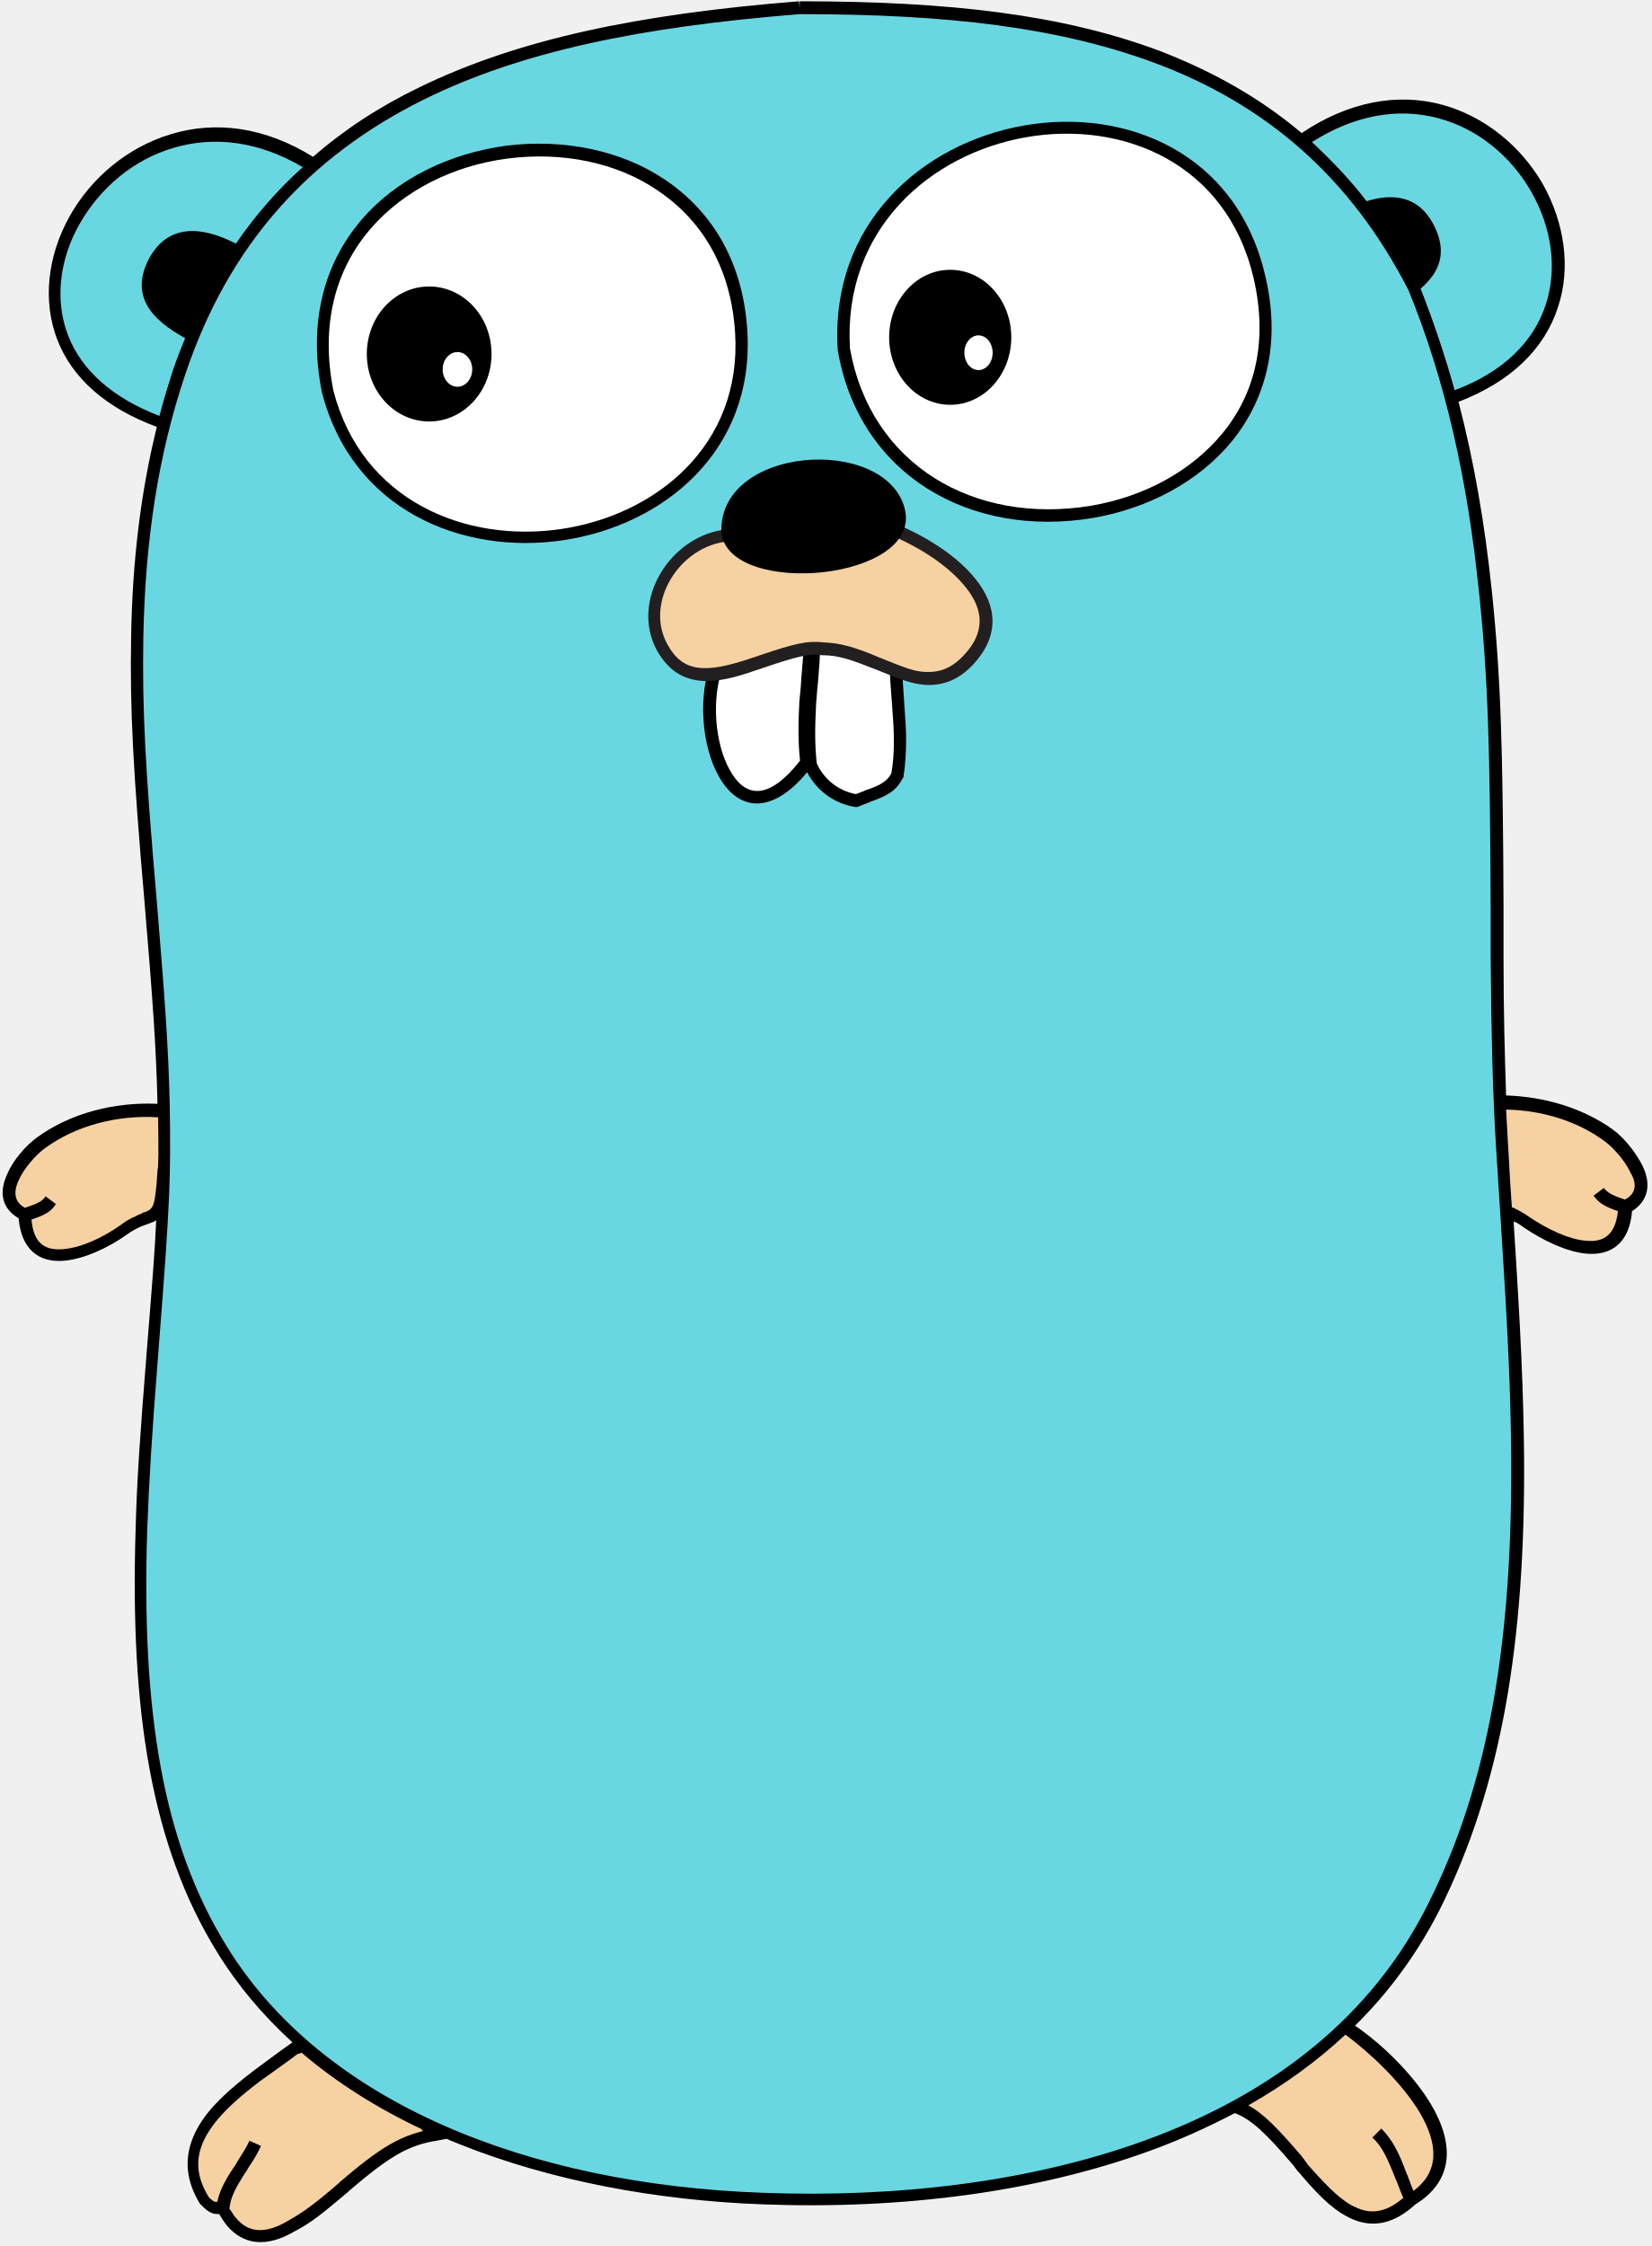
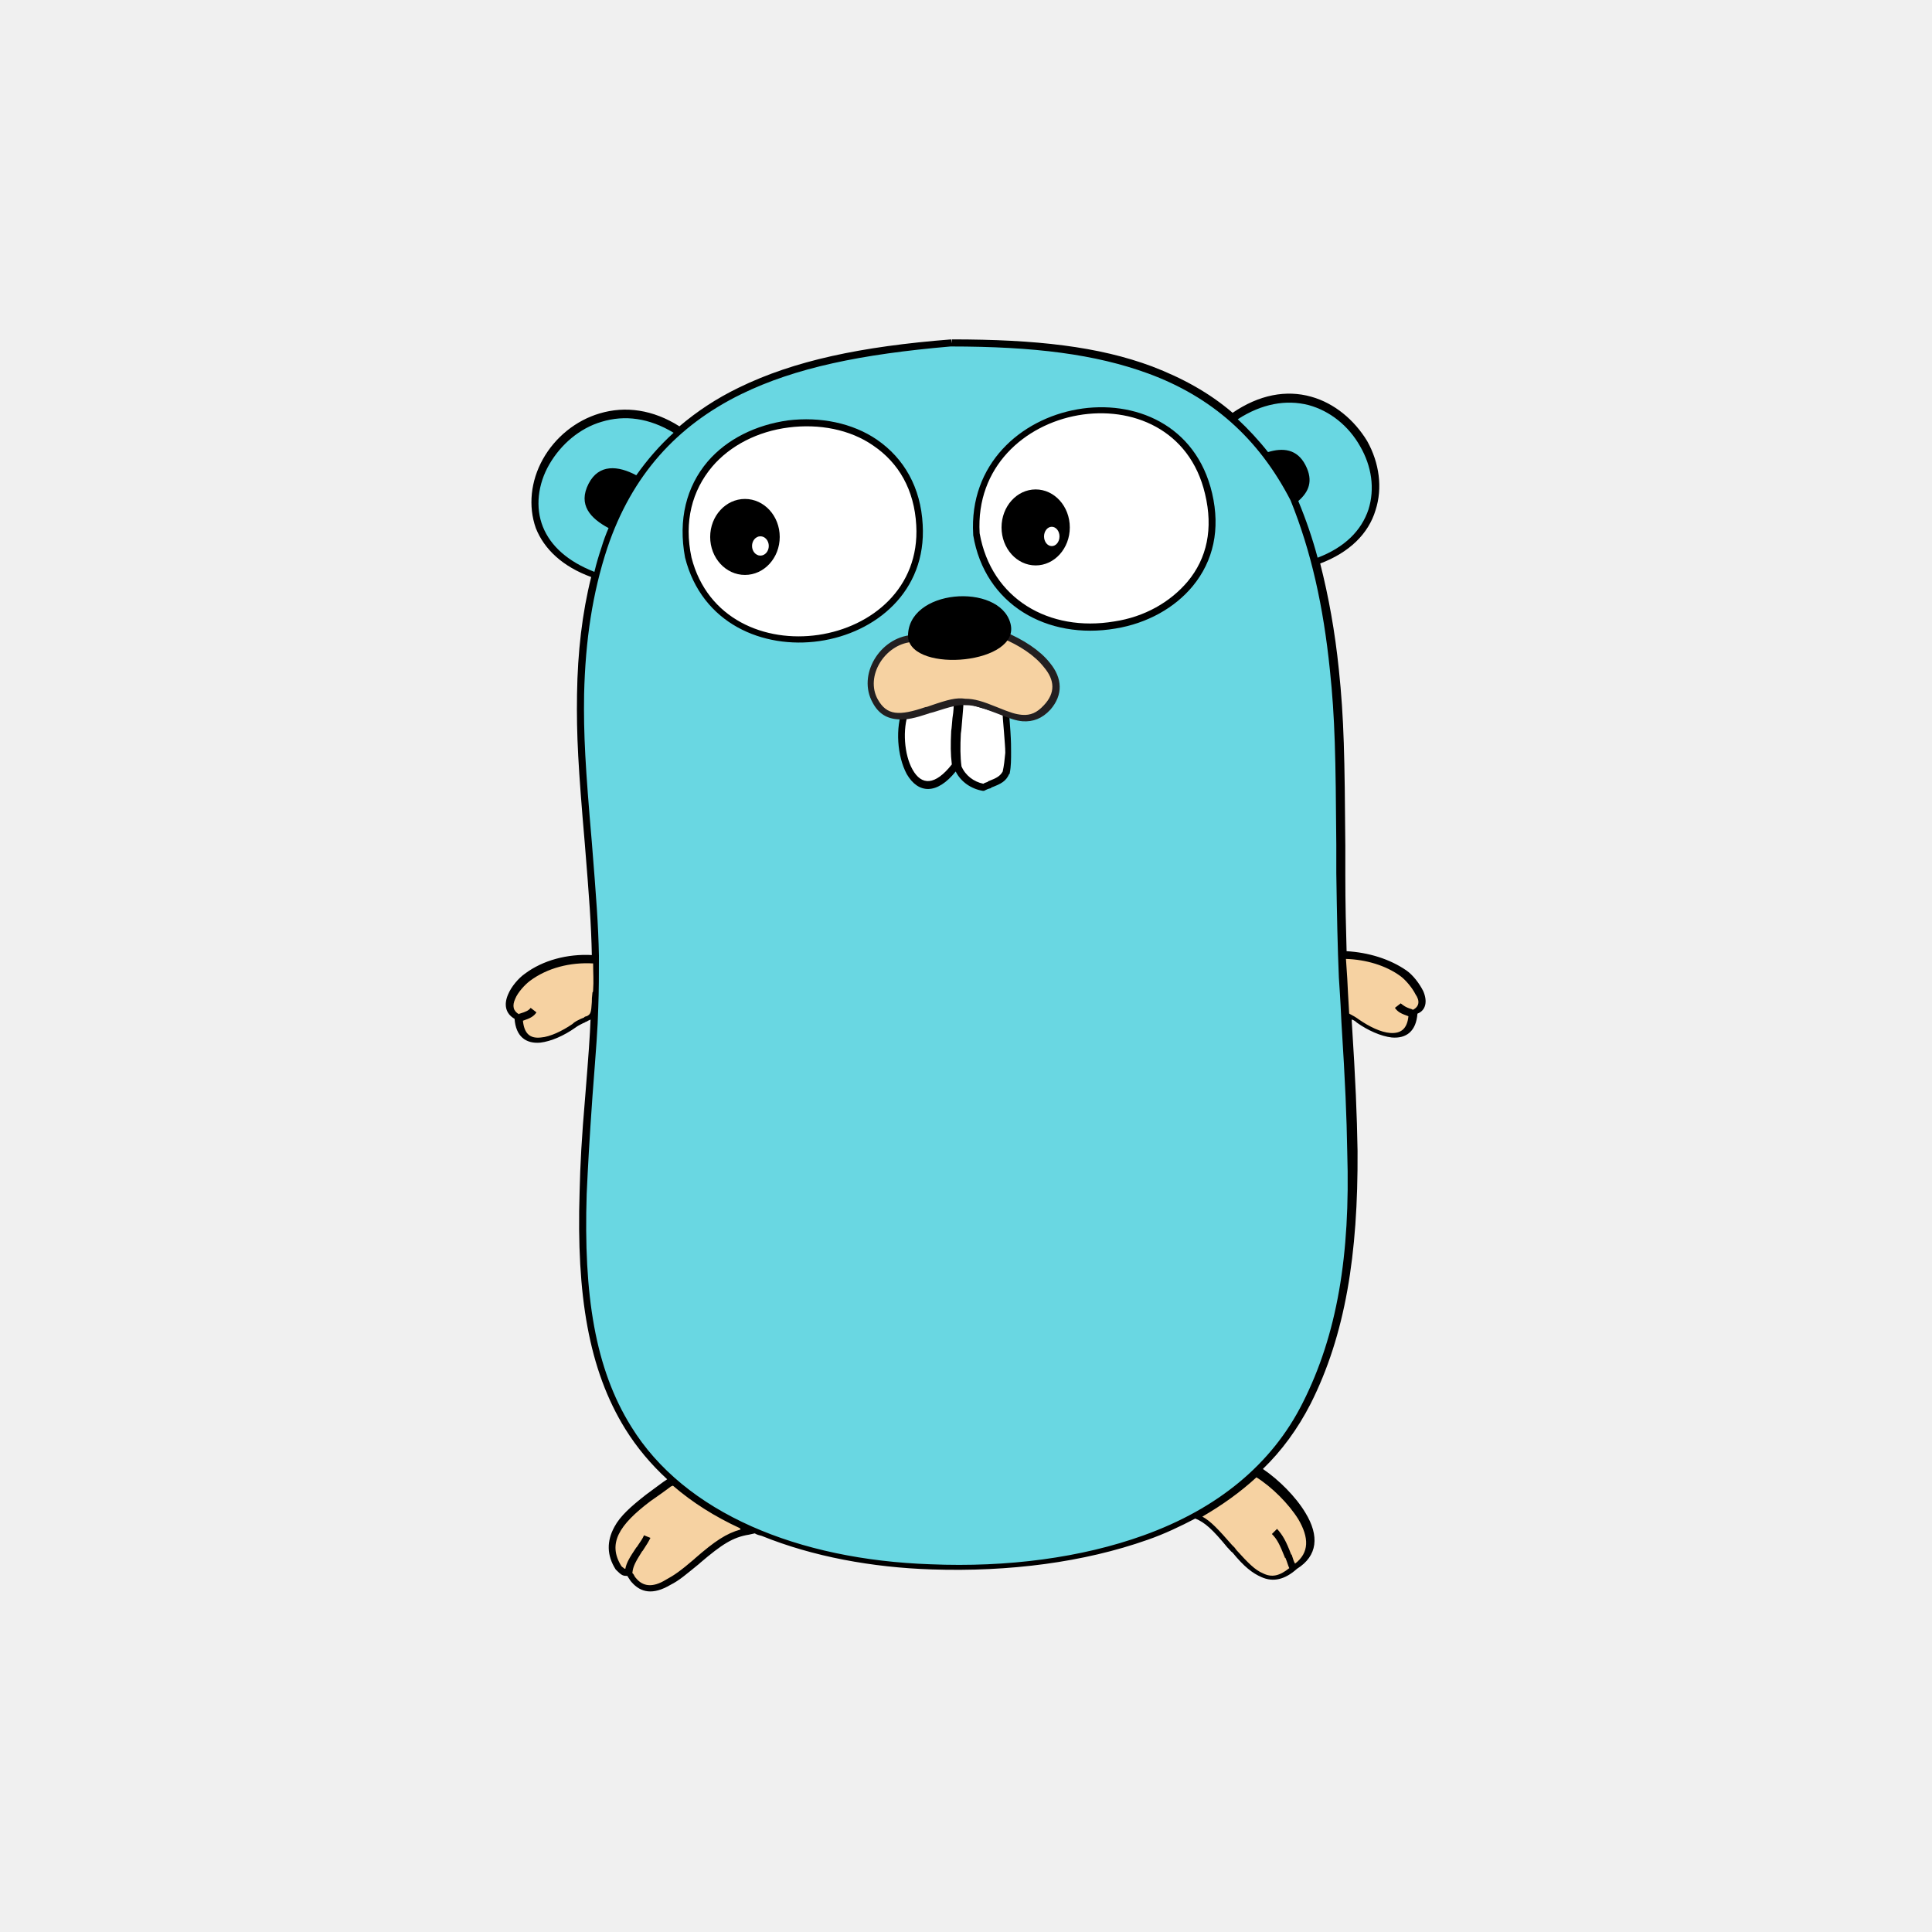
- <svg xmlns="http://www.w3.org/2000/svg" width="1839" height="2500" viewBox="0 0 256 348" preserveAspectRatio="xMinYMin meet">
-   <path d="M3.686 188.165c.498 10.26 10.758 5.479 15.34 2.291 4.383-3.088 5.678-.498 6.076-6.475.299-3.984.697-7.869.498-11.853-6.674-.598-13.846.996-19.325 4.98-2.888 1.992-8.068 8.567-2.59 11.057M208.187 314.272c7.869 4.881 22.313 19.624 10.459 26.796-11.356 10.36-17.73-11.456-27.692-14.444 4.283-5.877 9.662-11.256 17.233-12.352zM67.337 330.907c-9.264 1.395-14.444 9.762-22.213 14.046-7.272 4.283-10.061-1.395-10.659-2.59-1.095-.498-.996.498-2.789-1.295-6.773-10.659 6.973-18.428 14.145-23.708 9.961-1.992 16.237 6.674 21.516 13.547zM251.916 186.87c-.498 10.26-10.758 5.479-15.34 2.291-4.383-3.088-5.678-.498-6.076-6.475-.3-3.984-.698-7.869-.498-11.853 6.673-.598 13.845.996 19.324 4.98 2.79 1.992 8.069 8.567 2.59 11.057" fill="#F6D2A2" />
-   <path d="M224.722 61.759c35.561-12.551 7.77-61.26-23.21-39.745-20.32-17.432-48.31-20.62-77.696-20.62C95.03 3.687 67.636 8.966 48.511 25.7 17.63 5.777-10.858 53.59 25.4 65.644c-10.16 39.445 1.394 79.688-.2 119.831-1.494 36.06-10.957 84.37 9.065 116.744 17.034 27.692 53.69 37.554 83.873 38.65 38.549 1.394 85.266-8.069 103.993-45.423 17.93-35.561 12.95-79.888 10.659-118.238-2.291-38.749 1.992-78.095-8.069-115.45z" fill="#69D7E2" />
-   <path d="M254.605 180.794c-.996-2.092-2.888-4.483-4.681-5.778-4.582-3.287-10.46-5.08-16.536-5.279-.199-6.176-.398-12.95-.398-21.516v-7.77c-.1-24.504-.399-35.262-1.793-48.71-1.096-10.558-2.79-20.32-5.18-29.484 8.069-3.088 13.348-8.168 15.44-14.743 1.992-6.076.996-12.949-2.39-19.025-3.487-5.977-9.065-10.46-15.54-12.252-6.973-1.893-14.543-.498-21.815 4.382-6.475-5.478-13.945-9.662-22.313-12.85C164.557 2.292 147.325.2 123.916.2v.996l-.1-.996c-25.002 1.992-43.53 5.877-58.87 13.348-6.176 2.988-11.654 6.574-16.435 10.758-7.372-4.582-15.042-5.678-22.114-3.486-6.574 1.992-12.252 6.674-15.639 12.75-3.387 6.076-4.184 13.049-1.893 19.026 2.291 5.976 7.57 10.658 15.44 13.547-2.49 10.06-3.785 20.719-3.984 32.473-.2 11.455.298 20.62 2.091 41.338 1.295 15.44 1.793 22.512 1.993 31.079-6.774-.299-13.547 1.494-18.628 5.18-1.793 1.295-3.785 3.586-4.681 5.777-1.295 2.79-.797 5.28 1.793 6.774.398 4.781 3.088 6.972 7.172 6.574 2.988-.299 6.574-1.893 9.662-4.084a11.208 11.208 0 0 1 2.092-1.195c.299-.1.498-.2.797-.3 0 0 .597-.198.797-.298.298-.1.597-.2.796-.399-.199 4.682-.597 9.563-1.494 20.72-.996 12.55-1.494 19.424-1.693 27.094-.897 28.488 2.49 49.207 12.65 65.643 3.188 5.18 7.073 9.762 11.655 13.946-.897.597-4.682 3.387-5.877 4.283-4.184 3.188-7.072 5.877-8.766 8.865-2.191 3.885-2.191 7.77.299 11.854l.1.1.1.1c1.095 1.095 1.693 1.394 2.49 1.394H33.966c.1.2.2.299.3.498.298.498.597.896.896 1.295 2.49 2.889 5.976 3.586 10.658.797 2.49-1.295 4.283-2.79 8.068-5.977l.2-.2c6.076-5.179 9.064-7.071 13.547-7.769l1.594-.299c.597.3 1.195.499 1.892.797 14.145 5.678 30.58 8.766 47.216 9.364 21.516.797 42.235-1.893 59.766-8.268 4.682-1.693 9.065-3.686 13.249-5.877 2.59.996 4.78 3.088 8.965 7.969.199.2.199.2.298.398.2.2.2.3.3.399.198.299.497.498.696.797 3.288 3.884 5.48 5.777 7.97 6.873 3.286 1.394 6.474.697 9.761-2.291 5.778-3.586 6.176-9.164 2.39-15.54-2.689-4.482-7.37-9.164-11.753-12.152 5.18-5.08 9.662-11.156 13.148-18.03 9.563-19.125 13.249-41.438 13.05-70.126-.1-10.16-.499-19.025-1.594-35.96v-.497c.498.199.996.498 1.494.896 3.088 2.092 6.674 3.785 9.662 4.084 4.084.399 6.774-1.793 7.172-6.574 2.49-1.594 2.988-4.084 1.693-6.873zM222.93 18.328c5.977 1.594 11.157 5.778 14.344 11.356 3.188 5.578 4.084 11.854 2.291 17.432-1.892 5.877-6.674 10.559-14.145 13.348a162.04 162.04 0 0 0-5.279-15.739c2.889-2.49 4.283-5.578 1.992-9.96-2.29-4.384-6.275-4.882-10.36-3.587-2.59-3.387-5.478-6.375-8.466-9.164 6.574-4.184 13.348-5.379 19.623-3.686zM10.56 51.997c-2.092-5.38-1.395-11.754 1.793-17.332 3.187-5.579 8.367-9.961 14.543-11.754 6.375-1.893 13.248-.997 20.022 2.988a65.541 65.541 0 0 0-10.36 11.854c-5.18-2.69-10.459-3.188-13.447 2.29-3.088 5.878.498 9.563 5.578 12.352-.697 1.694-1.395 3.487-1.992 5.28-.698 2.191-1.395 4.482-1.992 6.773-7.272-2.789-12.053-7.072-14.145-12.451zm12.053 135.77c-.1 0-.698.199-.698.298-.298.1-.597.2-.896.399-.797.299-1.594.797-2.39 1.394-2.79 1.993-6.177 3.487-8.767 3.686-2.988.299-4.681-.996-4.98-4.582 2.092-.697 2.988-1.195 3.785-2.39l-1.594-1.196c-.597.797-1.195 1.096-2.988 1.693-.1 0-.1 0-.2.1-1.593-.897-1.892-2.291-.995-4.283.797-1.793 2.59-3.885 4.084-4.98 4.781-3.487 11.156-5.18 17.531-4.782 0 2.49.1 4.98 0 7.37 0 .3 0 .499-.1.798-.099 1.394-.099 1.992-.199 2.69-.298 2.888-.498 3.286-1.593 3.785zm30.082 150.312l-.2.2c-3.685 3.187-5.478 4.482-7.769 5.777-3.785 2.291-6.375 1.793-8.168-.398-.299-.3-.498-.698-.697-.997-.1-.1-.2-.298-.299-.398v-.1c.2-1.793.897-3.088 2.69-5.877.1-.1.1-.1.1-.199 1.095-1.594 1.593-2.49 2.091-3.586l-1.793-.797c-.398.897-.896 1.694-1.893 3.287-.1.1-.1.1-.1.2-1.792 2.59-2.59 4.183-2.988 5.976h-.1H33.27c-.2-.1-.498-.299-.896-.697-3.885-6.176-.797-11.455 7.968-18.03 1.096-.796 4.782-3.386 5.778-4.183.2 0 .398-.1.598-.2 5.378 4.583 11.654 8.567 18.627 11.854 0 .1.1.2.199.3-4.084.995-7.272 3.087-12.85 7.868zm167.247-10.857c3.088 5.18 2.988 9.363-.897 12.252-.298-.598-.498-1.295-.896-2.291 0-.1 0-.1-.1-.2-1.394-3.785-2.29-5.378-3.984-7.171l-1.395 1.394c1.494 1.395 2.192 2.889 3.586 6.375 0 .1 0 .1.1.2.498 1.294.797 2.091 1.096 2.789-2.59 2.191-4.881 2.59-7.272 1.494-2.092-.897-4.084-2.79-7.272-6.375-.199-.2-.398-.498-.597-.797-.1-.1-.2-.2-.3-.399-.198-.199-.198-.199-.298-.398-3.686-4.283-5.877-6.574-8.268-7.87 5.579-3.187 10.56-6.773 15.042-10.957 4.183 3.088 8.865 7.67 11.455 11.954zm1.394-32.274c-8.566 17.233-23.707 29.385-44.028 36.756-17.332 6.276-37.852 8.866-59.069 8.069-36.557-1.295-68.233-14.045-83.075-38.151-9.961-16.038-13.249-36.458-12.352-64.548.299-7.67.697-14.543 1.693-27.094 1.096-14.145 1.395-18.229 1.694-24.604.199-4.582.199-9.264.1-14.244-.2-8.766-.698-15.739-1.993-31.378-1.793-20.719-2.291-29.784-2.092-41.14.3-14.94 2.291-28.09 6.475-40.54C35.46 37.851 47.913 24.204 65.843 15.34 80.884 7.97 99.113 4.184 123.916 2.191c23.21 0 40.143 2.092 54.786 7.471 17.531 6.475 30.58 17.83 39.545 35.263 5.778 14.144 9.165 29.385 10.958 46.916 1.394 13.348 1.693 24.106 1.793 48.51v7.77c.1 12.053.298 20.52.797 28.987.199 3.287.298 4.682.796 12.551 1.096 16.934 1.495 25.7 1.594 35.86.2 28.588-3.387 50.602-12.85 69.429zm30.481-109.074c-.1 0-.199-.1-.298-.1-1.793-.597-2.391-.996-2.989-1.693l-1.594 1.195c.897 1.196 1.793 1.694 3.786 2.39-.399 3.587-2.092 4.882-4.98 4.583-2.59-.2-5.978-1.793-8.767-3.686-.797-.597-1.593-.996-2.39-1.394-.1 0-.2-.1-.3-.1-.398-5.478-.398-6.873-.597-9.762l-.299-5.379c5.579.1 11.057 1.793 15.24 4.881 1.495 1.096 3.288 3.188 4.085 4.98.996 1.694.797 3.188-.897 4.085z" />
-   <path d="M138.918 104.123c.1 5.08 1.096 10.658.199 16.037-1.395 2.59-3.984 2.89-6.275 3.885-3.188-.498-5.878-2.59-7.172-5.578-.797-6.076.199-11.854.498-17.93 0-.2 3.785.1 7.172 1.096 2.888.896 5.578 2.39 5.578 2.49zM110.728 104.521c-2.79 10.56 3.686 27.792 14.344 13.647-.797-5.977.1-11.754.398-17.631.1-.498-14.642 3.287-14.742 3.984z" fill="#FFF" />
-   <path d="M140.113 108.805c-.2-2.989-.299-4.184-.299-5.678v-.697l-.697-.2-12.551-3.884v-.698l-1.295.3h-.1v.099l-14.144 3.586-.498.1-.2.497c-2.191 5.28-1.693 13.249 1.096 18.13 3.188 5.578 8.367 5.677 13.647-.698a10.192 10.192 0 0 0 7.47 5.38h.3l.298-.1c.399-.2.797-.3 1.495-.598.1 0 .1 0 .199-.1 2.888-.996 4.084-1.793 5.08-3.685l.1-.1v-.199c.298-1.793.398-3.686.398-5.777 0-1.495-.1-2.89-.299-5.678zm-15.938-3.686c-.1 1.793-.199 2.49-.298 3.486-.2 3.686-.2 6.475.1 9.264-4.683 5.977-8.368 5.977-10.858 1.494-2.391-4.183-2.89-11.256-1.096-15.937l12.55-3.188c-.099 1.295-.198 2.59-.398 4.881zm13.946 14.743c-.697 1.195-1.594 1.793-3.985 2.59-.1 0-.1 0-.199.099-.597.2-.996.398-1.295.498-2.69-.498-4.98-2.291-6.076-4.781-.299-2.69-.299-5.479-.1-9.164.1-.997.1-1.694.3-3.487.198-2.29.298-3.685.298-4.98l10.858 3.287c0 1.295.1 2.49.299 5.08.199 2.69.298 4.084.298 5.678 0 1.892-.1 3.586-.398 5.18z" />
-   <g transform="translate(48.476 21.976)">
-     <path d="M2.291 38.749c9.164 35.66 66.241 26.496 64.05-9.264C63.75-13.348-6.475-5.08 2.29 38.749" fill="#FFF" />
-     <path d="M67.337 29.385c-.598-10.36-5.18-18.428-12.75-23.508C47.813 1.295 38.848-.498 29.983.597 21.118 1.794 12.949 5.778 7.57 12.054 1.594 19.026-.697 28.19 1.395 38.749l.896-.2-.896.2c9.363 36.656 68.133 27.791 65.942-9.364zM3.187 38.55c-1.992-10.06.2-18.627 5.778-25.102 5.08-5.877 12.75-9.761 21.217-10.857 8.467-1.096 16.934.598 23.31 4.98 7.071 4.782 11.355 12.253 11.952 22.114 2.092 34.764-53.391 43.132-62.256 8.865z" />
-     <ellipse cx="18.03" cy="32.872" rx="9.662" ry="10.459" />
-     <ellipse fill="#FFF" cx="22.412" cy="35.262" rx="2.291" ry="2.689" />
-   </g>
-   <g transform="translate(129.618 18.098)">
-     <path d="M1.195 35.96C8.268 76.9 75.206 66.042 65.544 24.803 56.878-12.252-1.196-1.992 1.195 35.96" fill="#FFF" />
-     <path d="M66.44 24.604C57.575-13.547-2.19-3.088.2 36.059v.1c3.286 19.324 20.52 29.186 39.545 25.998C48.41 60.663 56.18 56.48 61.26 50.304c5.578-6.874 7.57-15.739 5.18-25.7zm-6.673 24.504c-4.782 5.778-12.053 9.762-20.321 11.157-18.03 2.988-34.167-6.276-37.354-24.405C-.1-.996 56.28-10.858 64.647 25.002c2.192 9.463.399 17.731-4.88 24.106z" />
-     <ellipse cx="17.631" cy="34.167" rx="9.463" ry="10.459" />
-     <ellipse fill="#FFF" cx="22.014" cy="36.557" rx="2.191" ry="2.689" />
-   </g>
+ <svg xmlns="http://www.w3.org/2000/svg" version="1.1" id="Layer_1" x="0px" y="0px" viewBox="0 0 300 300" style="enable-background:new 0 0 300 300;" xml:space="preserve">
+   <style type="text/css">
+ 	.st0{fill:#F6D2A2;}
+ 	.st1{fill:#69D7E2;}
+ 	.st2{fill:#FFFFFF;}
+ 	.st3{fill:#231F20;}
+ </style>
  <g>
-     <path d="M112.785 83.002c-7.87.697-14.245 9.961-10.16 17.332 5.378 9.762 17.431-.896 24.902.1 8.666.2 15.739 9.164 22.612 1.594 7.67-8.368-3.287-16.536-11.954-20.122l-25.4 1.096z" fill="#F6D2A2" />
-     <path d="M151.135 89.676c-2.69-3.387-7.371-6.475-12.452-8.567l-.199-.1h-.199l-25.5.997c-8.866.797-15.24 11.057-10.958 18.826 1.694 2.989 3.985 4.483 7.073 4.682 2.29.1 4.682-.398 8.367-1.693.299-.1.697-.2 1.195-.399 4.981-1.693 6.973-2.191 8.965-1.892h.1c2.39 0 4.383.697 8.168 2.191 4.184 1.693 5.479 2.192 7.57 2.39 2.89.2 5.38-.796 7.67-3.286 3.885-4.284 3.686-8.866.2-13.149zm-1.694 11.754c-1.892 2.092-3.785 2.79-6.076 2.69-1.793-.1-2.988-.598-6.973-2.192-3.984-1.693-6.175-2.29-8.765-2.39-2.49-.3-4.582.199-9.862 1.992-.498.199-.896.299-1.195.398-7.272 2.49-10.758 2.291-13.149-2.092-3.586-6.474 1.893-15.24 9.364-15.937l25.201-.997c4.782 1.993 9.065 4.881 11.555 7.97 2.988 3.585 3.088 7.171-.1 10.558z" fill="#231F20" />
-     <path d="M140.178 78.719c-3.088-11.356-28.987-9.662-28.39 3.885 1.295 10.06 31.378 7.37 28.39-3.885z" />
+     <path class="st0" d="M80.5,158c0.3,5.7,6,3.1,8.6,1.3c2.5-1.7,3.2-0.3,3.4-3.6c0.2-2.2,0.4-4.4,0.3-6.6c-3.7-0.3-7.8,0.6-10.8,2.8   C80.3,153,77.4,156.6,80.5,158 M195,228.7c4.4,2.7,12.5,11,5.9,15c-6.4,5.8-9.9-6.4-15.5-8.1C187.7,232.3,190.7,229.3,195,228.7z    M116.1,238c-5.2,0.8-8.1,5.5-12.4,7.9c-4.1,2.4-5.6-0.8-6-1.5c-0.6-0.3-0.6,0.3-1.6-0.7c-3.8-6,3.9-10.3,7.9-13.3   C109.6,229.3,113.2,234.1,116.1,238L116.1,238z M219.5,157.3c-0.3,5.7-6,3.1-8.6,1.3c-2.5-1.7-3.2-0.3-3.4-3.6   c-0.2-2.2-0.4-4.4-0.3-6.6c3.7-0.3,7.8,0.6,10.8,2.8C219.6,152.2,222.5,155.9,219.5,157.3" />
+     <path class="st1" d="M204.2,87.3c19.9-7,4.4-34.3-13-22.3c-11.4-9.8-27.1-11.5-43.5-11.5c-16.1,1.3-31.5,4.2-42.2,13.6   C88.3,55.9,72.3,82.7,92.6,89.4c-5.7,22.1,0.8,44.6-0.1,67.1c-0.8,20.2-6.1,47.2,5.1,65.4c9.5,15.5,30.1,21,47,21.6   c21.6,0.8,47.7-4.5,58.2-25.4c10-19.9,7.3-44.7,6-66.2C207.5,130.2,209.9,108.2,204.2,87.3L204.2,87.3z" />
+     <path d="M221,153.9c-0.6-1.2-1.6-2.5-2.6-3.2c-2.6-1.8-5.9-2.8-9.3-3c-0.1-3.5-0.2-7.3-0.2-12v-4.4c-0.1-13.7-0.2-19.7-1-27.3   c-0.6-5.9-1.6-11.4-2.9-16.5c4.5-1.7,7.5-4.6,8.6-8.3c1.1-3.4,0.6-7.3-1.3-10.7c-2-3.3-5.1-5.9-8.7-6.9c-3.9-1.1-8.1-0.3-12.2,2.5   c-3.6-3.1-7.8-5.4-12.5-7.2c-8.3-3.1-18-4.2-31.1-4.2v0.6l-0.1-0.6c-14,1.1-24.4,3.3-33,7.5c-3.5,1.7-6.5,3.7-9.2,6   c-4.1-2.6-8.4-3.2-12.4-2c-3.7,1.1-6.9,3.7-8.8,7.1c-1.9,3.4-2.3,7.3-1.1,10.7c1.3,3.3,4.2,6,8.6,7.6c-1.4,5.6-2.1,11.6-2.2,18.2   c-0.1,6.4,0.2,11.5,1.2,23.1c0.7,8.6,1,12.6,1.1,17.4c-3.8-0.2-7.6,0.8-10.4,2.9c-1,0.7-2.1,2-2.6,3.2c-0.7,1.6-0.4,3,1,3.8   c0.2,2.7,1.7,3.9,4,3.7c1.7-0.2,3.7-1.1,5.4-2.3c0.4-0.3,0.8-0.5,1.2-0.7c0.2-0.1,0.3-0.1,0.4-0.2c0,0,0.3-0.1,0.4-0.2   c0.2-0.1,0.3-0.1,0.4-0.2c-0.1,2.6-0.3,5.4-0.8,11.6c-0.6,7-0.8,10.9-0.9,15.2c-0.5,16,1.4,27.6,7.1,36.8c1.8,2.9,4,5.5,6.5,7.8   c-0.5,0.3-2.6,1.9-3.3,2.4c-2.3,1.8-4,3.3-4.9,5c-1.2,2.2-1.2,4.4,0.2,6.6l0.1,0.1l0.1,0.1c0.6,0.6,0.9,0.8,1.4,0.8h0.2   c0.1,0.1,0.1,0.2,0.2,0.3c0.2,0.3,0.3,0.5,0.5,0.7c1.4,1.6,3.3,2,6,0.4c1.4-0.7,2.4-1.6,4.5-3.3l0.1-0.1c3.4-2.9,5.1-4,7.6-4.4   l0.9-0.2c0.3,0.2,0.7,0.3,1.1,0.4c7.9,3.2,17.1,4.9,26.4,5.2c12,0.4,23.6-1.1,33.5-4.6c2.6-0.9,5.1-2.1,7.4-3.3   c1.5,0.6,2.7,1.7,5,4.5c0.1,0.1,0.1,0.1,0.2,0.2c0.1,0.1,0.1,0.2,0.2,0.2c0.1,0.2,0.3,0.3,0.4,0.4c1.8,2.2,3.1,3.2,4.5,3.8   c1.8,0.8,3.6,0.4,5.5-1.3c3.2-2,3.5-5.1,1.3-8.7c-1.5-2.5-4.1-5.1-6.6-6.8c2.9-2.8,5.4-6.2,7.4-10.1c5.4-10.7,7.4-23.2,7.3-39.3   c-0.1-5.7-0.3-10.7-0.9-20.1v-0.3c0.3,0.1,0.6,0.3,0.8,0.5c1.7,1.2,3.7,2.1,5.4,2.3c2.3,0.2,3.8-1,4-3.7   C221.4,156.9,221.7,155.5,221,153.9L221,153.9z M203.2,62.9c3.3,0.9,6.2,3.2,8,6.4c1.8,3.1,2.3,6.6,1.3,9.8   c-1.1,3.3-3.7,5.9-7.9,7.5c-0.8-3-1.8-5.9-3-8.8c1.6-1.4,2.4-3.1,1.1-5.6c-1.3-2.5-3.5-2.7-5.8-2c-1.5-1.9-3.1-3.6-4.7-5.1   C195.9,62.7,199.7,62,203.2,62.9L203.2,62.9z M84.3,81.8c-1.2-3-0.8-6.6,1-9.7c1.8-3.1,4.7-5.6,8.1-6.6c3.6-1.1,7.4-0.6,11.2,1.7   c-2.2,2-4.1,4.2-5.8,6.6C96,72.3,93,72,91.4,75.1c-1.7,3.3,0.3,5.4,3.1,6.9c-0.4,0.9-0.8,2-1.1,3c-0.4,1.2-0.8,2.5-1.1,3.8   C88.2,87.2,85.5,84.8,84.3,81.8L84.3,81.8z M91.1,157.8c-0.1,0-0.4,0.1-0.4,0.2c-0.2,0.1-0.3,0.1-0.5,0.2c-0.4,0.2-0.9,0.4-1.3,0.8   c-1.6,1.1-3.5,2-4.9,2.1c-1.7,0.2-2.6-0.6-2.8-2.6c1.2-0.4,1.7-0.7,2.1-1.3l-0.9-0.7c-0.3,0.4-0.7,0.6-1.7,0.9   c-0.1,0-0.1,0-0.1,0.1c-0.9-0.5-1.1-1.3-0.6-2.4c0.4-1,1.5-2.2,2.3-2.8c2.7-2,6.2-2.9,9.8-2.7c0,1.4,0.1,2.8,0,4.1   c0,0.2,0,0.3-0.1,0.4c-0.1,0.8-0.1,1.1-0.1,1.5C91.8,157.3,91.7,157.5,91.1,157.8L91.1,157.8z M107.9,242l-0.1,0.1   c-2.1,1.8-3.1,2.5-4.4,3.2c-2.1,1.3-3.6,1-4.6-0.2c-0.2-0.2-0.3-0.4-0.4-0.6c-0.1-0.1-0.1-0.2-0.2-0.2v-0.1c0.1-1,0.5-1.7,1.5-3.3   c0.1-0.1,0.1-0.1,0.1-0.1c0.6-0.9,0.9-1.4,1.2-2l-1-0.4c-0.2,0.5-0.5,0.9-1.1,1.8c-0.1,0.1-0.1,0.1-0.1,0.1c-1,1.5-1.5,2.3-1.7,3.3   h-0.1H97c-0.1-0.1-0.3-0.2-0.5-0.4c-2.2-3.5-0.4-6.4,4.5-10.1c0.6-0.4,2.7-1.9,3.2-2.3c0.1,0,0.2-0.1,0.3-0.1   c3,2.6,6.5,4.8,10.4,6.6c0,0.1,0.1,0.1,0.1,0.2C112.8,238.1,111,239.3,107.9,242L107.9,242z M201.6,235.9c1.7,2.9,1.7,5.2-0.5,6.9   c-0.2-0.3-0.3-0.7-0.5-1.3c0-0.1,0-0.1-0.1-0.1c-0.8-2.1-1.3-3-2.2-4l-0.8,0.8c0.8,0.8,1.2,1.6,2,3.6c0,0.1,0,0.1,0.1,0.1   c0.3,0.7,0.4,1.2,0.6,1.6c-1.5,1.2-2.7,1.5-4.1,0.8c-1.2-0.5-2.3-1.6-4.1-3.6c-0.1-0.1-0.2-0.3-0.3-0.4c-0.1-0.1-0.1-0.1-0.2-0.2   c-0.1-0.1-0.1-0.1-0.2-0.2c-2.1-2.4-3.3-3.7-4.6-4.4c3.1-1.8,5.9-3.8,8.4-6.1C197.5,230.9,200.1,233.5,201.6,235.9L201.6,235.9z    M202.3,217.8c-4.8,9.6-13.3,16.5-24.7,20.6c-9.7,3.5-21.2,5-33.1,4.5c-20.5-0.7-38.2-7.9-46.5-21.4c-5.6-9-7.4-20.4-6.9-36.1   c0.2-4.3,0.4-8.1,0.9-15.2c0.6-7.9,0.8-10.2,0.9-13.8c0.1-2.6,0.1-5.2,0.1-8c-0.1-4.9-0.4-8.8-1.1-17.6c-1-11.6-1.3-16.7-1.2-23   c0.2-8.4,1.3-15.7,3.6-22.7c3.8-11.3,10.8-19,20.8-23.9c8.4-4.1,18.6-6.2,32.5-7.4c13,0,22.5,1.2,30.7,4.2   c9.8,3.6,17.1,10,22.1,19.7c3.2,7.9,5.1,16.5,6.1,26.3c0.8,7.5,0.9,13.5,1,27.2v4.4c0.1,6.7,0.2,11.5,0.4,16.2   c0.1,1.8,0.2,2.6,0.4,7c0.6,9.5,0.8,14.4,0.9,20.1C209.7,195,207.6,207.3,202.3,217.8L202.3,217.8z M219.4,156.8   c-0.1,0-0.1-0.1-0.2-0.1c-1-0.3-1.3-0.6-1.7-0.9l-0.9,0.7c0.5,0.7,1,0.9,2.1,1.3c-0.2,2-1.2,2.7-2.8,2.6c-1.5-0.1-3.3-1-4.9-2.1   c-0.4-0.3-0.9-0.6-1.3-0.8c-0.1,0-0.1-0.1-0.2-0.1c-0.2-3.1-0.2-3.8-0.3-5.5l-0.2-3c3.1,0.1,6.2,1,8.5,2.7c0.8,0.6,1.8,1.8,2.3,2.8   C220.5,155.4,220.4,156.3,219.4,156.8L219.4,156.8z" />
+     <path class="st2" d="M156.2,111c0.1,2.8,0.6,6,0.1,9c-0.8,1.5-2.2,1.6-3.5,2.2c-1.8-0.3-3.3-1.5-4-3.1c-0.4-3.4,0.1-6.6,0.3-10   c0-0.1,2.1,0.1,4,0.6C154.7,110.1,156.2,110.9,156.2,111L156.2,111z M140.4,111.2c-1.6,5.9,2.1,15.6,8,7.6   c-0.4-3.3,0.1-6.6,0.2-9.9C148.7,108.7,140.5,110.8,140.4,111.2L140.4,111.2z" />
+     <path d="M156.9,113.6c-0.1-1.7-0.2-2.3-0.2-3.2V110l-0.4-0.1l-7-2.2v-0.4l-0.7,0.2h-0.1v0.1l-7.9,2l-0.3,0.1l-0.1,0.3   c-1.2,3-0.9,7.4,0.6,10.2c1.8,3.1,4.7,3.2,7.6-0.4c0.8,1.6,2.4,2.7,4.2,3h0.2l0.2-0.1c0.2-0.1,0.4-0.2,0.8-0.3c0.1,0,0.1,0,0.1-0.1   c1.6-0.6,2.3-1,2.8-2.1l0.1-0.1V120c0.2-1,0.2-2.1,0.2-3.2C157,115.9,157,115.2,156.9,113.6L156.9,113.6z M147.9,111.5   c-0.1,1-0.1,1.4-0.2,2c-0.1,2.1-0.1,3.6,0.1,5.2c-2.6,3.3-4.7,3.3-6.1,0.8c-1.3-2.3-1.6-6.3-0.6-8.9l7-1.8   C148.1,109.5,148.1,110.3,147.9,111.5z M155.7,119.8c-0.4,0.7-0.9,1-2.2,1.5c-0.1,0-0.1,0-0.1,0.1c-0.3,0.1-0.6,0.2-0.7,0.3   c-1.5-0.3-2.8-1.3-3.4-2.7c-0.2-1.5-0.2-3.1-0.1-5.1c0.1-0.6,0.1-0.9,0.2-2c0.1-1.3,0.2-2.1,0.2-2.8l6.1,1.8c0,0.7,0.1,1.4,0.2,2.8   c0.1,1.5,0.2,2.3,0.2,3.2C156,118,155.9,118.9,155.7,119.8z" />
+     <g transform="translate(48.476 21.976)">
+       <path class="st2" d="M58.4,64.7c5.1,20,37.1,14.8,35.9-5.2C92.8,35.5,53.5,40.2,58.4,64.7" />
+       <path d="M94.8,59.5c-0.3-5.8-2.9-10.3-7.1-13.2c-3.8-2.6-8.8-3.6-13.8-3c-5,0.7-9.5,2.9-12.5,6.4c-3.3,3.9-4.6,9-3.5,14.9l0.5-0.1    l-0.5,0.1C63.1,85.2,96,80.3,94.8,59.5z M58.9,64.6C57.7,59,59,54.2,62.1,50.5c2.8-3.3,7.1-5.5,11.9-6.1c4.7-0.6,9.5,0.3,13.1,2.8    c4,2.7,6.4,6.9,6.7,12.4C94.9,79.1,63.8,83.8,58.9,64.6L58.9,64.6z" />
+       <ellipse cx="67.2" cy="61.4" rx="5.4" ry="5.9" />
+       <ellipse class="st2" cx="69.6" cy="62.8" rx="1.3" ry="1.5" />
+     </g>
+     <g transform="translate(129.618 18.098)">
+       <path class="st2" d="M22,64.8c4,22.9,41.4,16.8,36-6.2C53.2,37.9,20.7,43.6,22,64.8" />
+       <path d="M58.6,58.5c-5-21.4-38.4-15.5-37.1,6.4V65C23.3,75.8,33,81.3,43.6,79.5c4.9-0.8,9.2-3.2,12-6.6    C58.8,69,59.9,64.1,58.6,58.5L58.6,58.5z M54.8,72.2c-2.7,3.2-6.7,5.5-11.4,6.2c-10.1,1.7-19.1-3.5-20.9-13.7    c-1.2-20.6,30.3-26.2,35-6.1C58.8,64,57.8,68.6,54.8,72.2z" />
+       <ellipse cx="31.2" cy="63.8" rx="5.3" ry="5.9" />
+       <ellipse class="st2" cx="33.7" cy="65.2" rx="1.2" ry="1.5" />
+     </g>
+     <g>
+       <path class="st0" d="M141.6,99.2c-4.4,0.4-8,5.6-5.7,9.7c3,5.5,9.8-0.5,13.9,0.1c4.9,0.1,8.8,5.1,12.7,0.9    c4.3-4.7-1.8-9.3-6.7-11.3L141.6,99.2L141.6,99.2z" />
+       <path class="st3" d="M163,102.9c-1.5-1.9-4.1-3.6-7-4.8L156,98h-0.1l-14.3,0.6c-5,0.4-8.5,6.2-6.1,10.5c0.9,1.7,2.2,2.5,4,2.6    c1.3,0.1,2.6-0.2,4.7-0.9c0.2-0.1,0.4-0.1,0.7-0.2c2.8-0.9,3.9-1.2,5-1.1h0.1c1.3,0,2.5,0.4,4.6,1.2c2.3,0.9,3.1,1.2,4.2,1.3    c1.6,0.1,3-0.4,4.3-1.8C165.1,107.9,165,105.3,163,102.9L163,102.9z M162.1,109.5c-1.1,1.2-2.1,1.6-3.4,1.5    c-1-0.1-1.7-0.3-3.9-1.2c-2.2-0.9-3.5-1.3-4.9-1.3c-1.4-0.2-2.6,0.1-5.5,1.1c-0.3,0.1-0.5,0.2-0.7,0.2c-4.1,1.4-6,1.3-7.4-1.2    c-2-3.6,1.1-8.5,5.2-8.9l14.1-0.6c2.7,1.1,5.1,2.7,6.5,4.5C163.8,105.6,163.9,107.6,162.1,109.5L162.1,109.5z" />
+       <path d="M156.9,96.8c-1.7-6.4-16.2-5.4-15.9,2.2C141.7,104.6,158.6,103.1,156.9,96.8z" />
+     </g>
  </g>
</svg>
